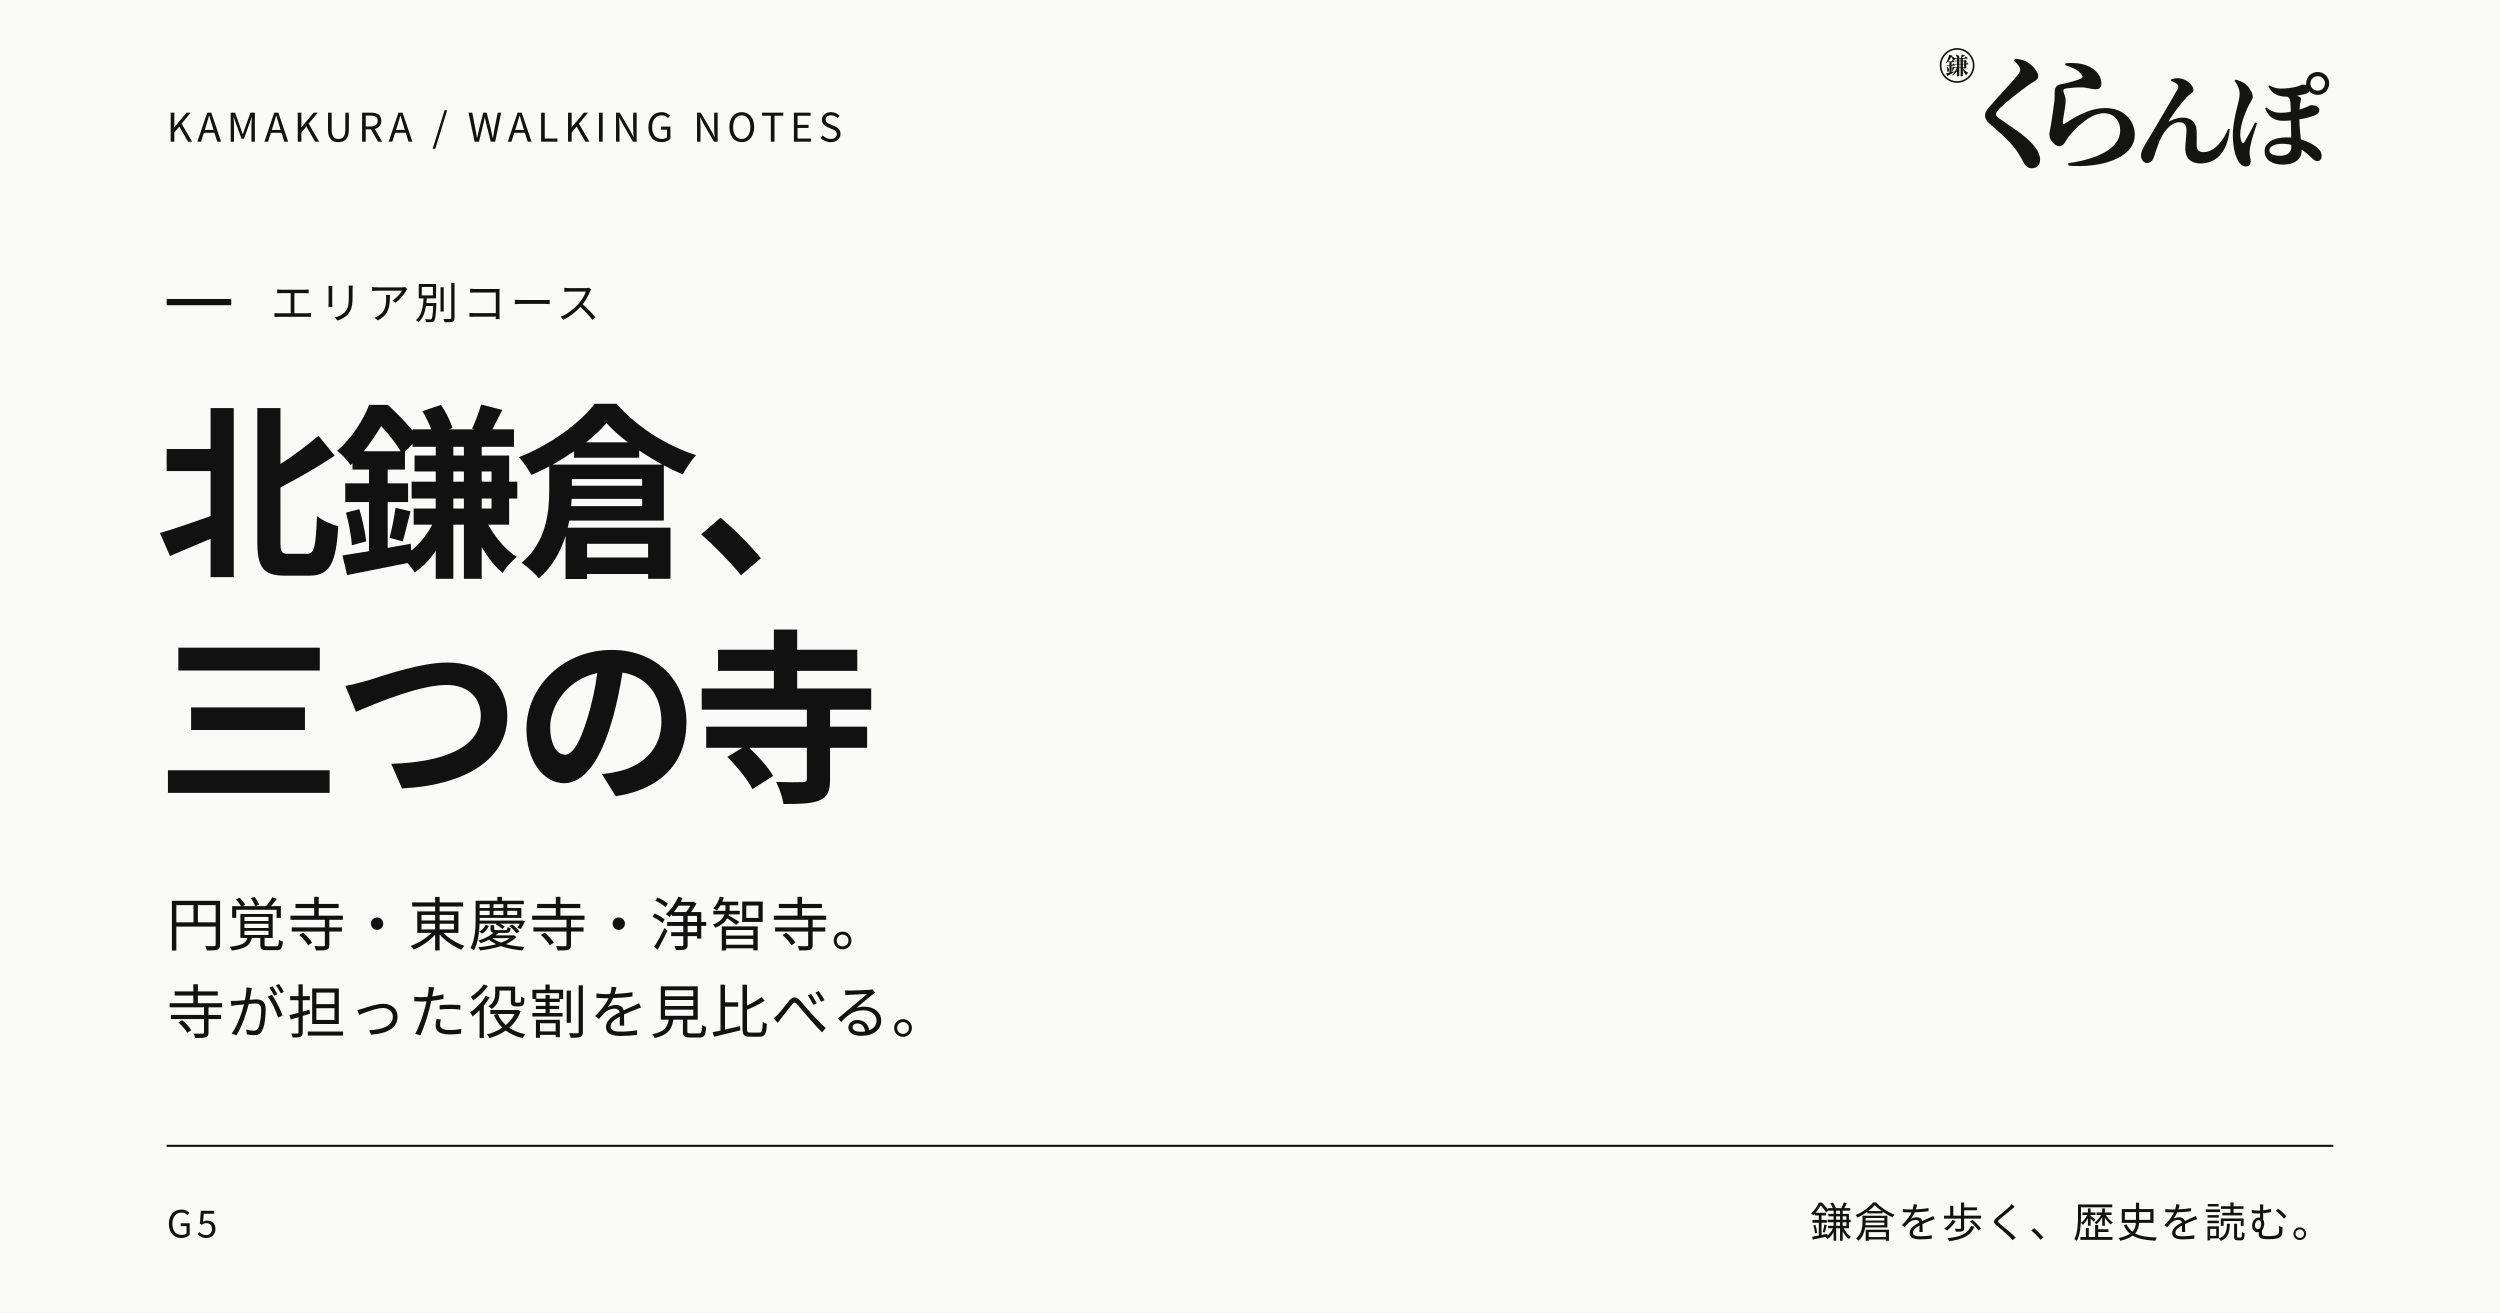
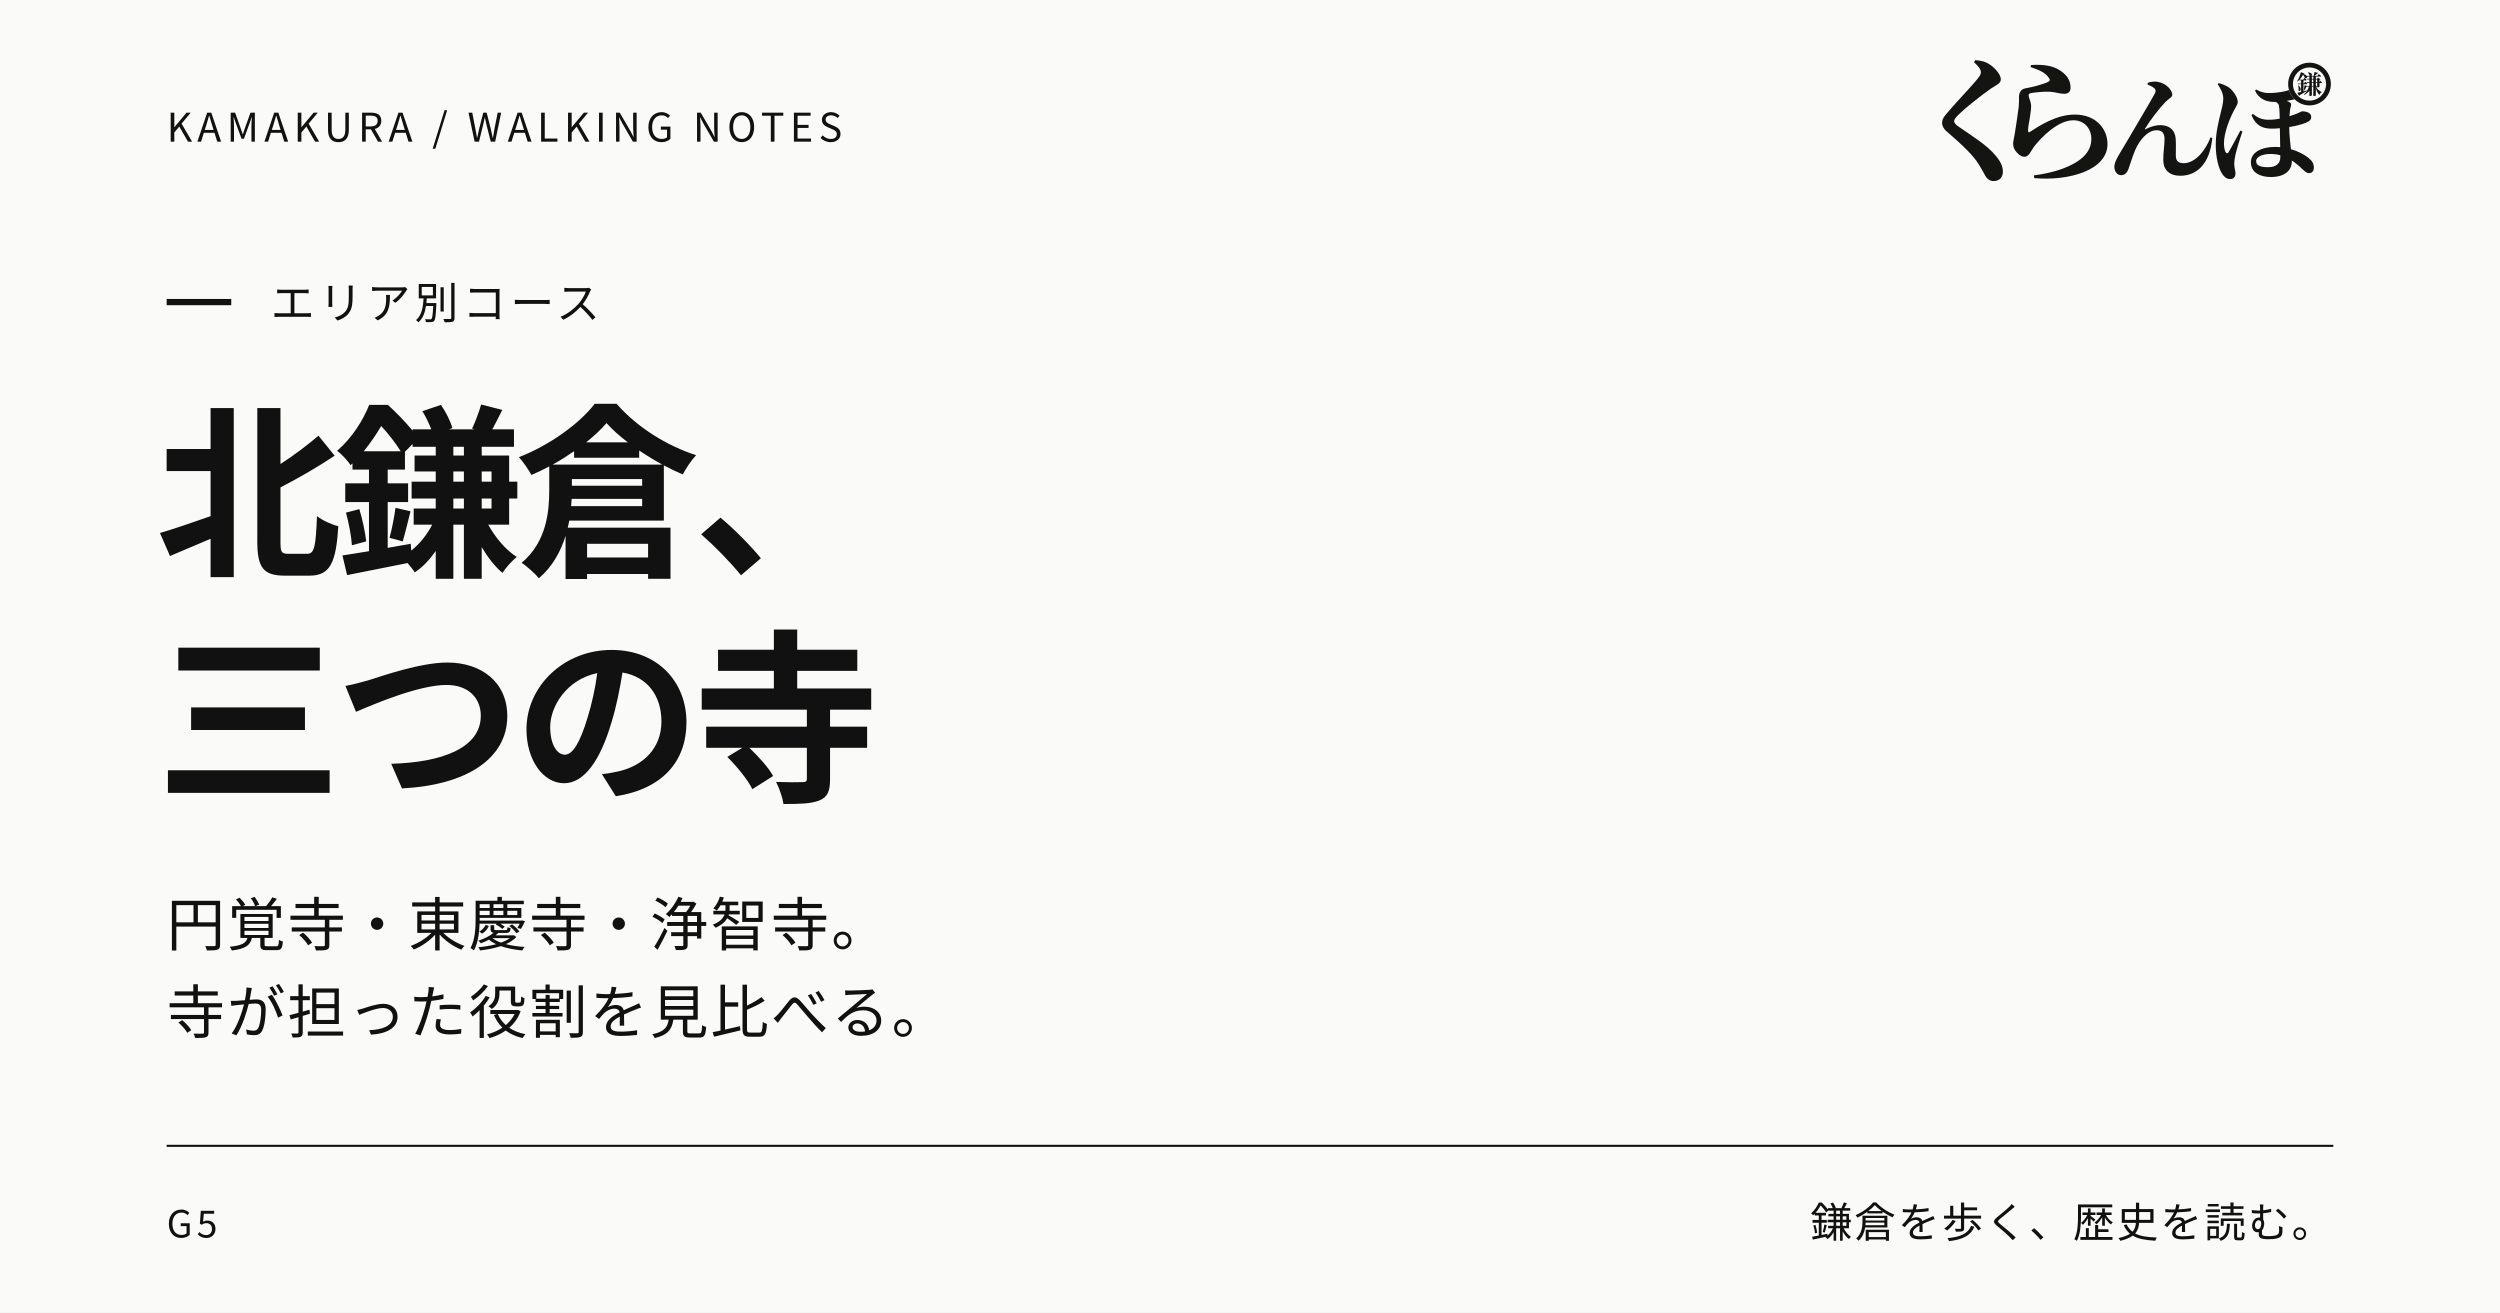
<svg xmlns="http://www.w3.org/2000/svg" width="1200" height="630" viewBox="0 0 1200 630">
  <rect width="1200" height="630" fill="#fafaf8" />
  <g fill="#111" font-family="Noto Sans CJK JP, sans-serif">
    <text x="80" y="68" font-size="19" font-weight="400" letter-spacing="2.6" text-anchor="start">KAMAKURA / WALKING NOTES</text>
-     <g transform="translate(930,22) scale(0.4958026)">
-       <circle cx="19" cy="19" r="16" fill="none" stroke="#141411" stroke-width="1.6" />
-       <path d="M71 332 57 329C71 273 81 194 72 130C134 54 227 196 71 332ZM307 336C300 268 290 187 279 134L296 128C328 170 359 230 385 282C401 282 412 288 417 298L422 281H479C462 227 439 174 410 124L407 134L266 97V375H391C404 375 414 380 416 390C386 424 332 472 332 472L285 403H266V526H368C382 526 392 531 394 542C362 576 304 625 304 625L253 554H112C170 615 218 687 250 753C284 707 309 656 320 621C363 583 422 620 407 673H497V588H406L415 560H497V452H383L391 424H497V309H413L414 305ZM595 673H652V588H595ZM25 39 92 -82C104 -78 113 -69 116 -56C252 20 346 79 409 122C374 62 330 8 278 -37L288 -50C373 -5 443 51 497 118V-88H514C565 -88 595 -66 595 -60V281H652V-88H670C720 -88 751 -66 751 -60V233C779 109 824 17 897 -47C911 12 941 47 982 58L984 69C892 104 801 181 757 281H804V250H819C849 250 894 269 895 276V424H968C980 424 989 429 992 440C972 468 931 512 931 512L897 452H895V546C914 549 927 557 933 565L839 636L795 588H751V673H940C954 673 964 678 966 689C929 724 867 774 867 774L812 702H692C736 731 782 768 811 797C833 797 844 805 848 818L698 852C692 808 679 747 666 702H572C618 729 616 824 450 843L441 838C467 806 497 753 505 707L513 702H396L398 693C381 723 339 754 262 779C289 782 299 790 303 802L160 846C142 743 82 580 13 486L24 478C52 498 79 521 104 546L110 526H172V403H40L48 375H172V73C109 58 56 45 25 39ZM804 424V309H751V424ZM804 452H751V560H804ZM595 424H652V309H595ZM595 452V560H652V452Z" transform="translate(7.707865,27.58427) scale(0.02247191,-0.02247191)" fill="#141411" />
-       <path d="M623 -72C675 -72 692 -35 692 -3C692 31 680 64 645 108C577 194 465 259 369 327C348 341 333 355 333 369C333 382 343 395 369 421C411 463 530 558 603 609C646 638 677 646 677 678C677 713 630 771 573 800C548 812 520 816 489 819L479 804C508 778 530 752 530 730C530 716 524 705 509 686C470 635 326 485 273 420C252 395 244 377 244 356C244 337 255 312 280 292C397 192 475 115 514 52C541 9 552 -14 564 -36C576 -55 596 -72 623 -72Z" transform="translate(16.964,110) scale(0.119,-0.119)" fill="#141411" />
-       <path d="M335 -30 337 -50C588 -73 877 6 877 201C877 308 797 418 636 418C500 418 376 336 305 290C297 285 293 287 292 298C291 328 302 369 307 408C311 440 316 461 314 490C311 518 296 543 296 559C296 567 300 575 318 577C343 581 409 589 456 586C501 582 525 571 558 571C591 571 605 588 605 616C605 674 573 717 516 750C475 774 413 790 314 783L310 768C372 747 420 728 446 687C455 675 454 666 442 660C409 642 315 618 271 611C236 605 225 574 225 547C225 522 226 505 223 476C218 429 202 330 195 283C189 244 182 222 182 203C182 180 190 159 208 140C227 118 246 107 265 107C298 107 311 147 336 182C393 254 513 376 625 376C711 376 758 310 758 240C758 158 709 78 537 16C491 -1 413 -20 335 -30Z" transform="translate(86.654,110) scale(0.119,-0.119)" fill="#141411" />
-       <path d="M665 -39C804 -39 924 58 946 293L930 297C889 189 800 71 694 71C653 71 626 88 626 138C626 193 628 238 625 285C619 362 572 405 487 405C455 405 410 394 362 370C355 366 353 369 357 375C397 443 484 556 535 608C563 637 595 648 595 671C595 711 542 774 463 785C441 789 404 785 380 776L378 761C396 754 423 741 438 728C449 718 453 704 443 684C413 626 262 374 196 260C141 165 87 92 87 40C87 4 108 -34 146 -34C183 -34 201 -7 212 23C229 70 246 131 271 189C307 271 377 360 458 360C512 360 527 326 527 284C527 220 515 165 516 96C517 14 569 -39 665 -39Z" transform="translate(188.317,110) scale(0.1,-0.1)" fill="#141411" />
-       <path d="M190 -68C221 -68 236 -47 236 -19C236 8 225 29 225 66C225 85 229 117 237 151C249 202 277 290 297 350L279 357C251 305 194 197 175 167C166 154 156 155 148 171C140 186 135 214 135 246C135 331 179 443 203 494C230 554 256 581 256 608C256 651 211 714 174 738C144 756 117 766 89 773L80 763C99 736 129 687 129 639C129 593 116 555 106 510C91 448 63 344 63 235C63 120 88 24 120 -23C146 -61 169 -68 190 -68ZM885 666C845 666 814 697 814 736C814 775 845 806 885 806C924 806 955 775 955 736C955 697 924 666 885 666ZM885 625C946 625 996 674 996 736C996 798 946 847 885 847C823 847 773 798 773 736L775 717C764 722 751 725 737 725C728 725 712 712 672 702C624 692 575 686 528 686C489 686 451 697 418 717L407 708C442 632 508 608 578 608H588C602 602 614 592 617 576C622 551 623 504 624 462C597 456 565 452 525 452C464 452 427 473 389 503L376 493C415 397 477 374 554 374C578 374 600 375 625 378L628 212C614 213 599 214 584 214C461 214 371 165 371 80C371 -10 450 -50 546 -50C672 -50 730 10 730 89V95C760 75 791 50 825 17C843 1 858 -16 881 -16C909 -16 923 6 923 32C923 68 908 92 873 120C839 147 785 176 722 194C716 249 708 313 707 388C760 397 815 409 858 428C891 442 900 456 900 477C900 524 833 526 819 526C815 526 801 517 777 507C758 499 734 491 709 483C711 515 714 545 721 568C726 587 726 598 708 607C702 611 693 614 684 617C719 623 754 630 780 640C791 644 799 650 802 661C822 639 852 625 885 625ZM629 141V123C629 68 591 36 522 36C453 36 417 52 417 89C417 130 478 152 542 152C572 152 601 149 629 141Z" transform="translate(279.617,110) scale(0.1,-0.1)" fill="#141411" />
+     <g transform="translate(930,22) scale(0.5475504)">
+       <defs>
+         <mask id="po-cut">
+           <rect x="0" y="0" width="500" height="150" fill="white" />
+           <circle cx="368.117" cy="33.5" r="18.725" fill="black" />
+         </mask>
+       </defs>
+       <g transform="translate(-42,0)">
+         <g mask="url(#po-cut)">
+           <path d="M623 -72C675 -72 692 -35 692 -3C692 31 680 64 645 108C577 194 465 259 369 327C348 341 333 355 333 369C333 382 343 395 369 421C411 463 530 558 603 609C646 638 677 646 677 678C677 713 630 771 573 800C548 812 520 816 489 819L479 804C508 778 530 752 530 730C530 716 524 705 509 686C470 635 326 485 273 420C252 395 244 377 244 356C244 337 255 312 280 292C397 192 475 115 514 52C541 9 552 -14 564 -36C576 -55 596 -72 623 -72Z" transform="translate(16.964,110) scale(0.119,-0.119)" fill="#141411" />
+           <path d="M335 -30 337 -50C588 -73 877 6 877 201C877 308 797 418 636 418C500 418 376 336 305 290C297 285 293 287 292 298C291 328 302 369 307 408C311 440 316 461 314 490C311 518 296 543 296 559C296 567 300 575 318 577C343 581 409 589 456 586C501 582 525 571 558 571C591 571 605 588 605 616C605 674 573 717 516 750C475 774 413 790 314 783L310 768C372 747 420 728 446 687C455 675 454 666 442 660C409 642 315 618 271 611C236 605 225 574 225 547C225 522 226 505 223 476C218 429 202 330 195 283C189 244 182 222 182 203C182 180 190 159 208 140C227 118 246 107 265 107C298 107 311 147 336 182C393 254 513 376 625 376C711 376 758 310 758 240C758 158 709 78 537 16C491 -1 413 -20 335 -30Z" transform="translate(86.654,110) scale(0.119,-0.119)" fill="#141411" />
+           <path d="M665 -39C804 -39 924 58 946 293L930 297C889 189 800 71 694 71C653 71 626 88 626 138C626 193 628 238 625 285C619 362 572 405 487 405C455 405 410 394 362 370C355 366 353 369 357 375C397 443 484 556 535 608C563 637 595 648 595 671C595 711 542 774 463 785C441 789 404 785 380 776L378 761C396 754 423 741 438 728C449 718 453 704 443 684C413 626 262 374 196 260C141 165 87 92 87 40C87 4 108 -34 146 -34C183 -34 201 -7 212 23C229 70 246 131 271 189C307 271 377 360 458 360C512 360 527 326 527 284C527 220 515 165 516 96C517 14 569 -39 665 -39Z" transform="translate(188.317,110) scale(0.1,-0.1)" fill="#141411" />
+           <path d="M190 -68C221 -68 236 -47 236 -19C236 8 225 29 225 66C225 85 229 117 237 151C249 202 277 290 297 350L279 357C251 305 194 197 175 167C166 154 156 155 148 171C140 186 135 214 135 246C135 331 179 443 203 494C230 554 256 581 256 608C256 651 211 714 174 738C144 756 117 766 89 773L80 763C99 736 129 687 129 639C129 593 116 555 106 510C91 448 63 344 63 235C63 120 88 24 120 -23C146 -61 169 -68 190 -68ZM775 717C764 722 751 725 737 725C728 725 712 712 672 702C624 692 575 686 528 686C489 686 451 697 418 717L407 708C442 632 508 608 578 608H588C602 602 614 592 617 576C622 551 623 504 624 462C597 456 565 452 525 452C464 452 427 473 389 503L376 493C415 397 477 374 554 374C578 374 600 375 625 378L628 212C614 213 599 214 584 214C461 214 371 165 371 80C371 -10 450 -50 546 -50C672 -50 730 10 730 89V95C760 75 791 50 825 17C843 1 858 -16 881 -16C909 -16 923 6 923 32C923 68 908 92 873 120C839 147 785 176 722 194C716 249 708 313 707 388C760 397 815 409 858 428C891 442 900 456 900 477C900 524 833 526 819 526C815 526 801 517 777 507C758 499 734 491 709 483C711 515 714 545 721 568C726 587 726 598 708 607C702 611 693 614 684 617C719 623 754 630 780 640C791 644 799 650 802 661ZM629 141V123C629 68 591 36 522 36C453 36 417 52 417 89C417 130 478 152 542 152C572 152 601 149 629 141Z" transform="translate(279.617,110) scale(0.1,-0.1)" fill="#141411" />
+         </g>
+         <circle cx="368.117" cy="33.5" r="16.625" fill="none" stroke="#141411" stroke-width="4.2" />
+         <path d="M71 332 57 329C71 273 81 194 72 130C134 54 227 196 71 332ZM307 336C300 268 290 187 279 134L296 128C328 170 359 230 385 282C401 282 412 288 417 298L422 281H479C462 227 439 174 410 124L407 134L266 97V375H391C404 375 414 380 416 390C386 424 332 472 332 472L285 403H266V526H368C382 526 392 531 394 542C362 576 304 625 304 625L253 554H112C170 615 218 687 250 753C284 707 309 656 320 621C363 583 422 620 407 673H497V588H406L415 560H497V452H383L391 424H497V309H413L414 305ZM595 673H652V588H595ZM25 39 92 -82C104 -78 113 -69 116 -56C252 20 346 79 409 122C374 62 330 8 278 -37L288 -50C373 -5 443 51 497 118V-88H514C565 -88 595 -66 595 -60V281H652V-88H670C720 -88 751 -66 751 -60V233C779 109 824 17 897 -47C911 12 941 47 982 58L984 69C892 104 801 181 757 281H804V250H819C849 250 894 269 895 276V424H968C980 424 989 429 992 440C972 468 931 512 931 512L897 452H895V546C914 549 927 557 933 565L839 636L795 588H751V673H940C954 673 964 678 966 689C929 724 867 774 867 774L812 702H692C736 731 782 768 811 797C833 797 844 805 848 818L698 852C692 808 679 747 666 702H572C618 729 616 824 450 843L441 838C467 806 497 753 505 707L513 702H396L398 693C381 723 339 754 262 779C289 782 299 790 303 802L160 846C142 743 82 580 13 486L24 478C52 498 79 521 104 546L110 526H172V403H40L48 375H172V73C109 58 56 45 25 39ZM804 424V309H751V424ZM804 452H751V560H804ZM595 424H652V309H595ZM595 452V560H652V452Z" transform="translate(356.8909,42.03404) scale(0.02234043,-0.02234043)" fill="#141411" />
+       </g>
    </g>
    <path d="M80 145H111" stroke="#111" stroke-width="3" />
    <text x="130" y="153" font-size="21" font-weight="400" letter-spacing="2" text-anchor="start">エリア別コース</text>
    <text x="75" y="270" font-size="89" font-weight="900" letter-spacing="-3" text-anchor="start">北鎌倉、</text>
    <text x="75" y="378" font-size="89" font-weight="900" letter-spacing="-3" text-anchor="start">三つの寺</text>
    <text x="80" y="454" font-size="28" font-weight="400" letter-spacing="1" text-anchor="start">円覚寺・東慶寺・浄智寺。</text>
    <text x="80" y="496" font-size="28" font-weight="400" letter-spacing="1" text-anchor="start">寺が担った役割を見比べる。</text>
    <path d="M80 550H1120" stroke="#111" stroke-width="1" />
    <text x="80" y="594" font-size="18" font-weight="400" letter-spacing="2" text-anchor="start">G5</text>
    <text x="1120" y="594" font-size="20" font-weight="400" letter-spacing="1" text-anchor="end">鎌倉を歩く、歴史を読む。</text>
  </g>
</svg>
